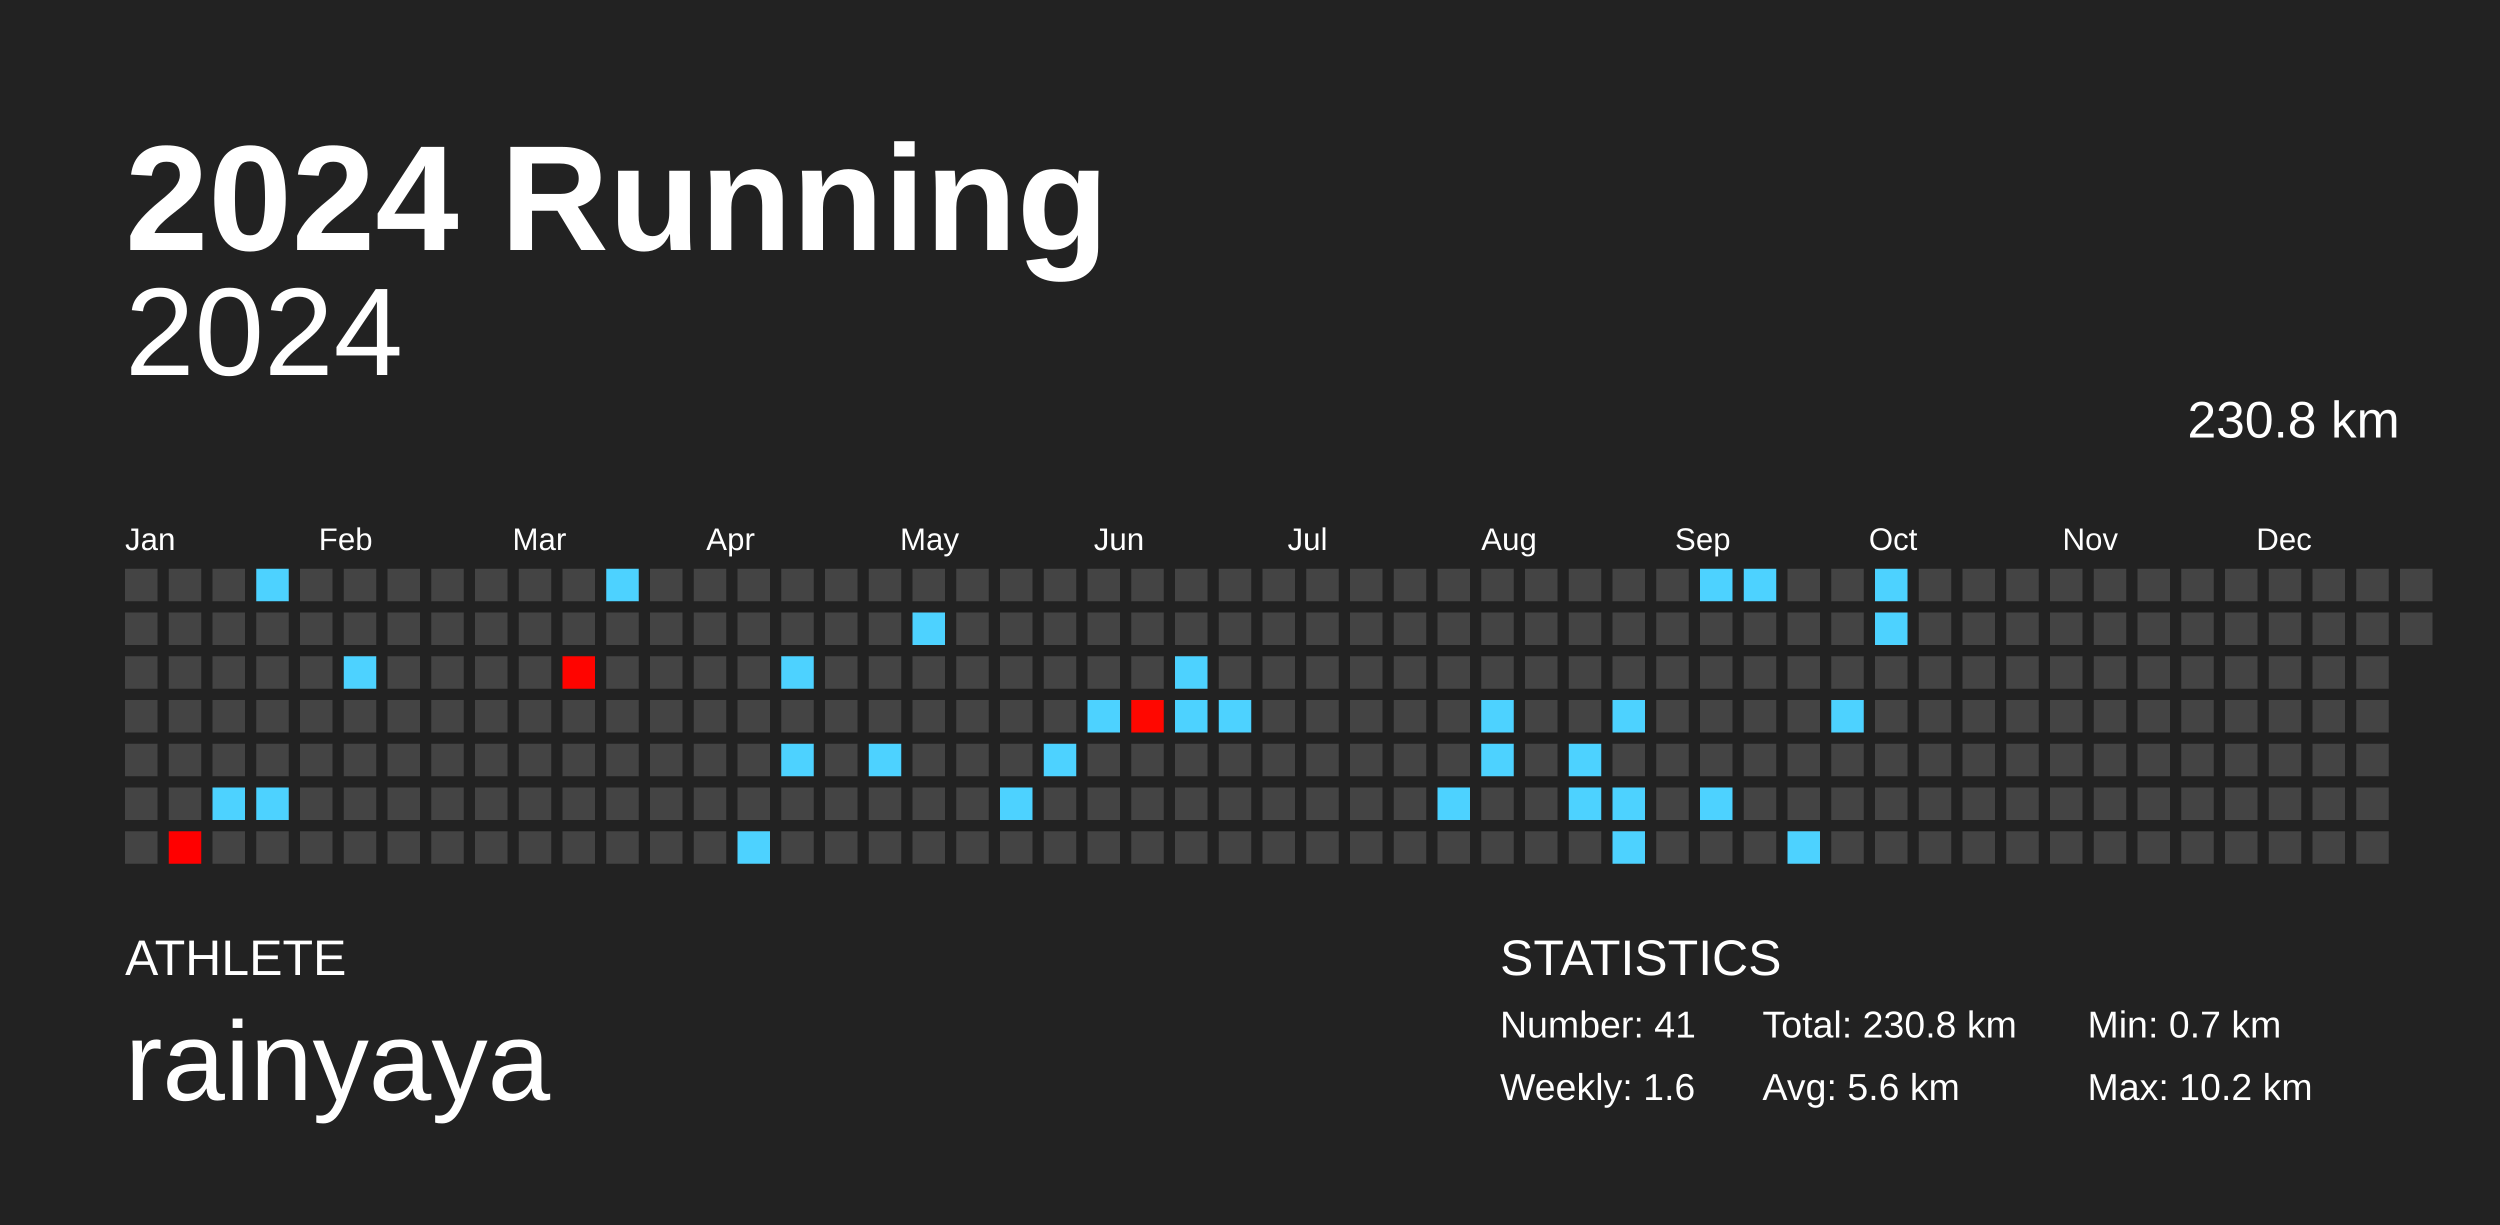
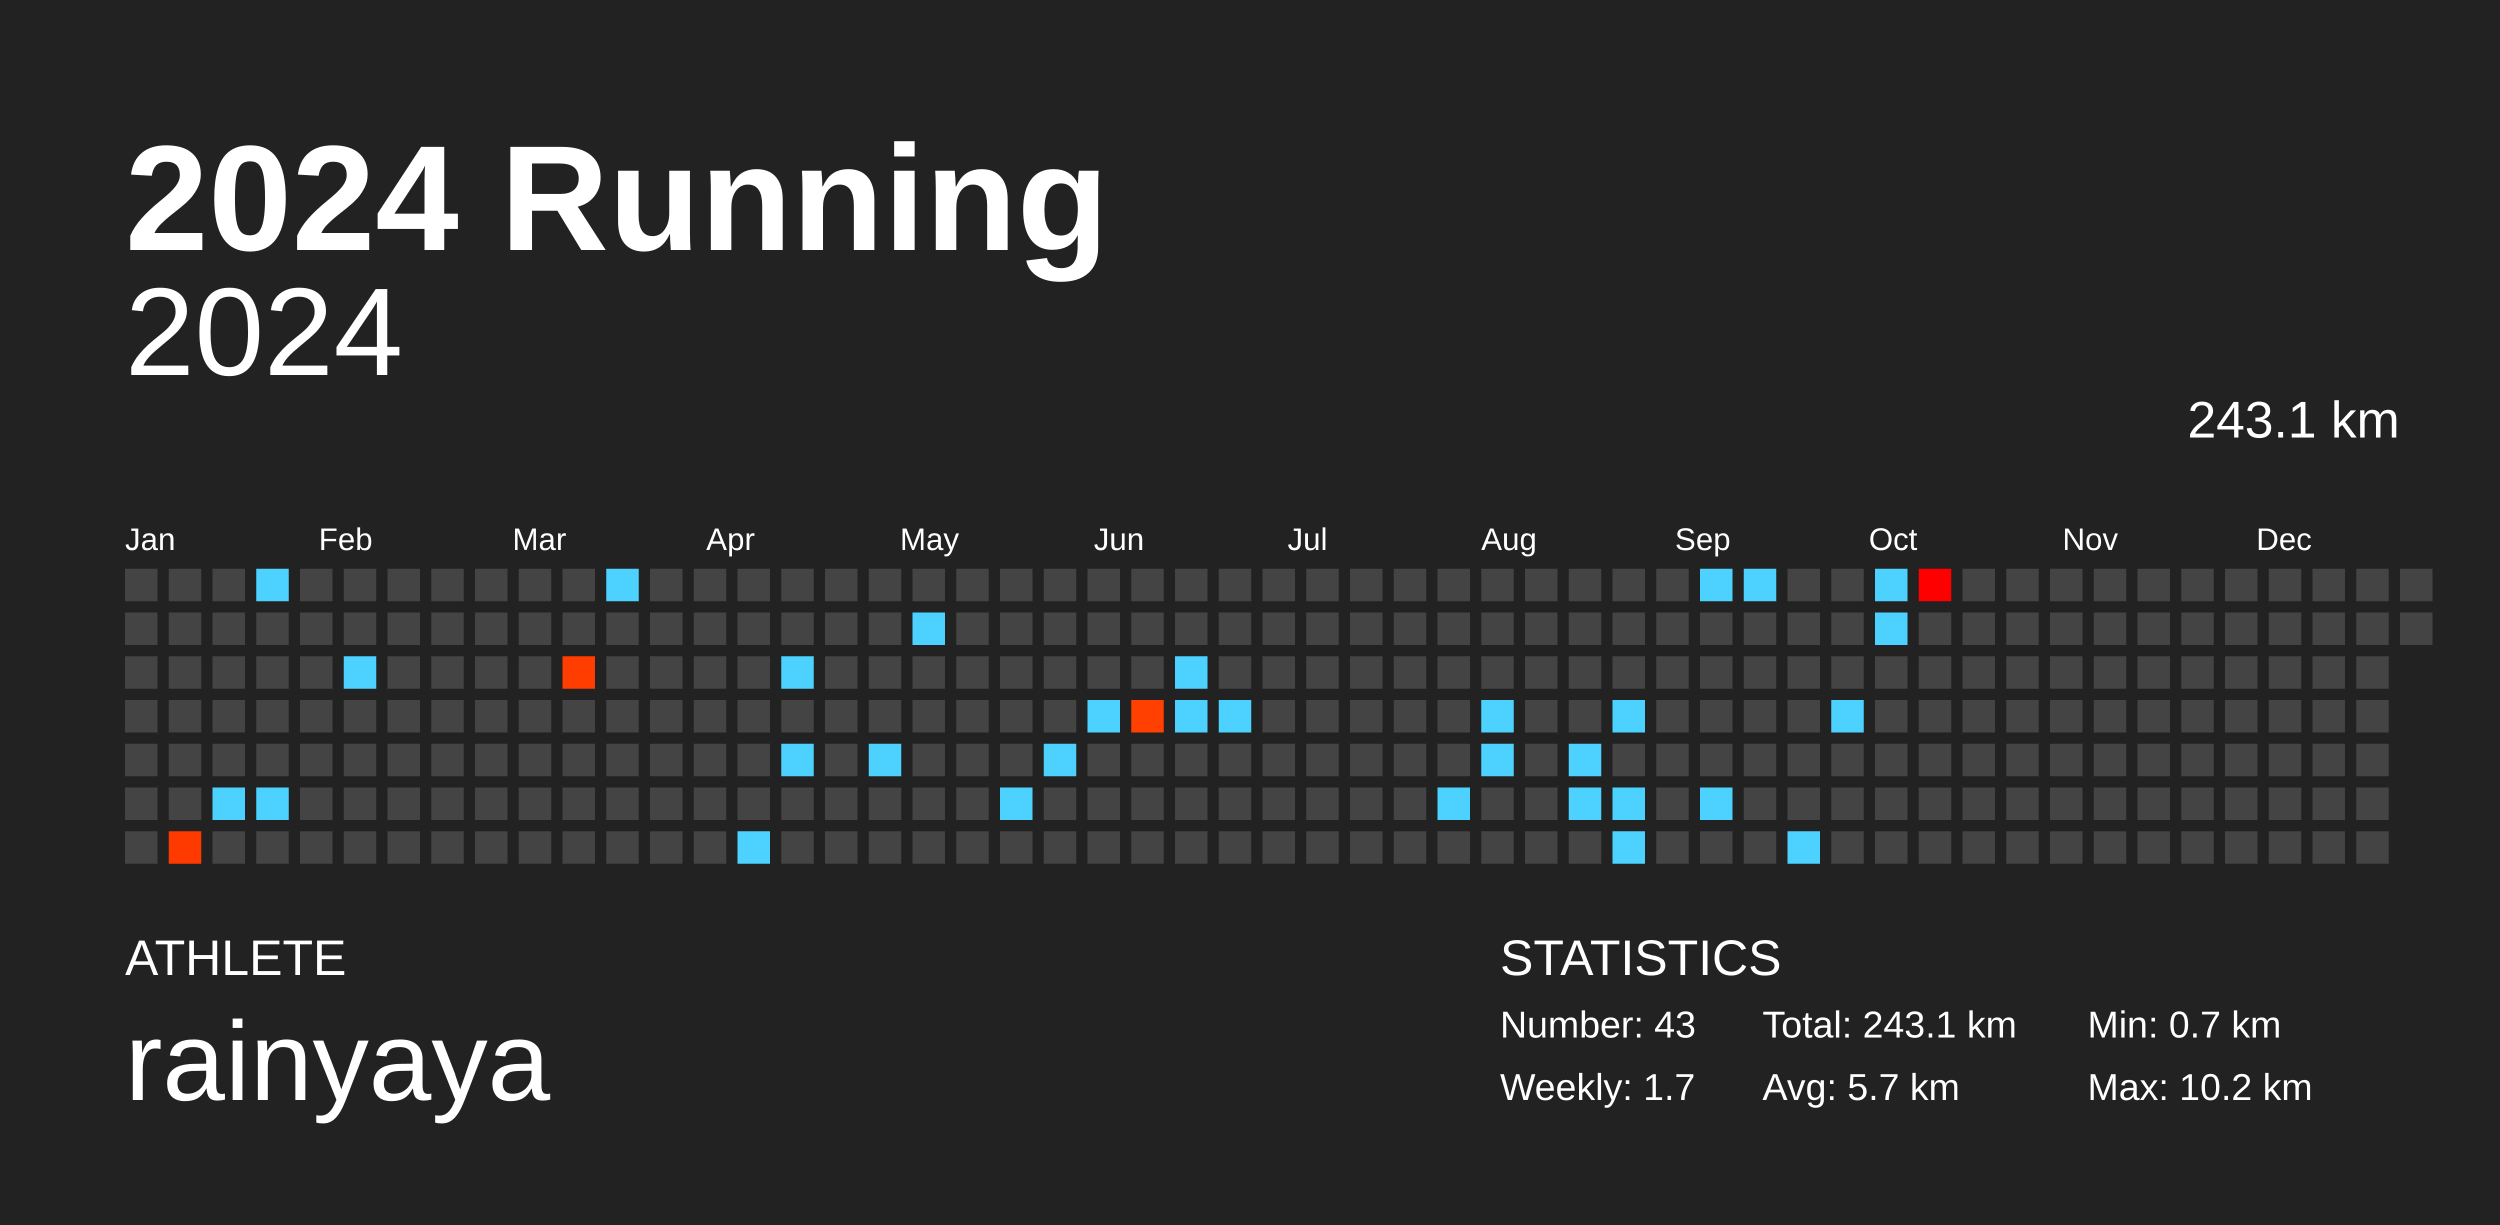
<svg xmlns="http://www.w3.org/2000/svg" baseProfile="full" height="98mm" version="1.1" viewBox="0,0,200,98" width="200mm">
  <defs />
  <rect fill="#222222" height="98" width="200" x="0" y="0" />
  <text fill="#FFFFFF" style="font-size:12px; font-family:Arial; font-weight:bold;" x="10" y="20">2024 Running</text>
  <text fill="#FFFFFF" style="font-size:4px; font-family:Arial" x="10" y="78">ATHLETE</text>
  <text fill="#FFFFFF" style="font-size:9px; font-family:Arial" x="10" y="88">rainyaya</text>
  <text fill="#FFFFFF" style="font-size:4px; font-family:Arial" x="120" y="78">STATISTICS</text>
-   <text fill="#FFFFFF" style="font-size:3px; font-family:Arial" x="120" y="83">Number: 41</text>
-   <text fill="#FFFFFF" style="font-size:3px; font-family:Arial" x="120" y="88">Weekly: 1.6</text>
-   <text fill="#FFFFFF" style="font-size:3px; font-family:Arial" x="141" y="83">Total: 230.8 km</text>
-   <text fill="#FFFFFF" style="font-size:3px; font-family:Arial" x="141" y="88">Avg: 5.6 km</text>
+   <text fill="#FFFFFF" style="font-size:3px; font-family:Arial" x="120" y="83">Number: 43</text>
+   <text fill="#FFFFFF" style="font-size:3px; font-family:Arial" x="120" y="88">Weekly: 1.7</text>
+   <text fill="#FFFFFF" style="font-size:3px; font-family:Arial" x="141" y="83">Total: 243.1 km</text>
+   <text fill="#FFFFFF" style="font-size:3px; font-family:Arial" x="141" y="88">Avg: 5.7 km</text>
  <text fill="#FFFFFF" style="font-size:3px; font-family:Arial" x="167" y="83">Min: 0.7 km</text>
  <text fill="#FFFFFF" style="font-size:3px; font-family:Arial" x="167" y="88">Max: 10.2 km</text>
  <text alignment-baseline="hanging" fill="#FFFFFF" style="font-size:10.0px; font-family:Arial;" x="10" y="30">2024</text>
-   <text alignment-baseline="hanging" fill="#FFFFFF" style="font-size:4.125px; font-family:Arial;" x="175" y="35">230.8 km</text>
+   <text alignment-baseline="hanging" fill="#FFFFFF" style="font-size:4.125px; font-family:Arial;" x="175" y="35">243.1 km</text>
  <text fill="#FFFFFF" style="font-size:2.5px; font-family:Arial" x="10.0" y="44">Jan</text>
  <text fill="#FFFFFF" style="font-size:2.5px; font-family:Arial" x="25.5" y="44">Feb</text>
  <text fill="#FFFFFF" style="font-size:2.5px; font-family:Arial" x="41.0" y="44">Mar</text>
  <text fill="#FFFFFF" style="font-size:2.5px; font-family:Arial" x="56.5" y="44">Apr</text>
  <text fill="#FFFFFF" style="font-size:2.5px; font-family:Arial" x="72.0" y="44">May</text>
  <text fill="#FFFFFF" style="font-size:2.5px; font-family:Arial" x="87.5" y="44">Jun</text>
  <text fill="#FFFFFF" style="font-size:2.5px; font-family:Arial" x="103.0" y="44">Jul</text>
  <text fill="#FFFFFF" style="font-size:2.5px; font-family:Arial" x="118.5" y="44">Aug</text>
  <text fill="#FFFFFF" style="font-size:2.5px; font-family:Arial" x="134.0" y="44">Sep</text>
  <text fill="#FFFFFF" style="font-size:2.5px; font-family:Arial" x="149.5" y="44">Oct</text>
  <text fill="#FFFFFF" style="font-size:2.5px; font-family:Arial" x="165.0" y="44">Nov</text>
  <text fill="#FFFFFF" style="font-size:2.5px; font-family:Arial" x="180.5" y="44">Dec</text>
  <rect fill="#444444" height="2.6" width="2.6" x="10.0" y="45.5" />
  <rect fill="#444444" height="2.6" width="2.6" x="10.0" y="49.0" />
  <rect fill="#444444" height="2.6" width="2.6" x="10.0" y="52.5" />
  <rect fill="#444444" height="2.6" width="2.6" x="10.0" y="56.0" />
  <rect fill="#444444" height="2.6" width="2.6" x="10.0" y="59.5" />
  <rect fill="#444444" height="2.6" width="2.6" x="10.0" y="63.0" />
  <rect fill="#444444" height="2.6" width="2.6" x="10.0" y="66.5" />
  <rect fill="#444444" height="2.6" width="2.6" x="13.5" y="45.5" />
  <rect fill="#444444" height="2.6" width="2.6" x="13.5" y="49.0" />
  <rect fill="#444444" height="2.6" width="2.6" x="13.5" y="52.5" />
  <rect fill="#444444" height="2.6" width="2.6" x="13.5" y="56.0" />
  <rect fill="#444444" height="2.6" width="2.6" x="13.5" y="59.5" />
  <rect fill="#444444" height="2.6" width="2.6" x="13.5" y="63.0" />
-   <rect fill="#ff0000" height="2.6" width="2.6" x="13.5" y="66.5" />
+   <rect fill="#ff3a00" height="2.6" width="2.6" x="13.5" y="66.5" />
  <rect fill="#444444" height="2.6" width="2.6" x="17.0" y="45.5" />
  <rect fill="#444444" height="2.6" width="2.6" x="17.0" y="49.0" />
  <rect fill="#444444" height="2.6" width="2.6" x="17.0" y="52.5" />
  <rect fill="#444444" height="2.6" width="2.6" x="17.0" y="56.0" />
  <rect fill="#444444" height="2.6" width="2.6" x="17.0" y="59.5" />
  <rect fill="#4dd2ff" height="2.6" width="2.6" x="17.0" y="63.0" />
  <rect fill="#444444" height="2.6" width="2.6" x="17.0" y="66.5" />
  <rect fill="#4dd2ff" height="2.6" width="2.6" x="20.5" y="45.5" />
  <rect fill="#444444" height="2.6" width="2.6" x="20.5" y="49.0" />
  <rect fill="#444444" height="2.6" width="2.6" x="20.5" y="52.5" />
  <rect fill="#444444" height="2.6" width="2.6" x="20.5" y="56.0" />
  <rect fill="#444444" height="2.6" width="2.6" x="20.5" y="59.5" />
  <rect fill="#4dd2ff" height="2.6" width="2.6" x="20.5" y="63.0" />
  <rect fill="#444444" height="2.6" width="2.6" x="20.5" y="66.5" />
  <rect fill="#444444" height="2.6" width="2.6" x="24.0" y="45.5" />
  <rect fill="#444444" height="2.6" width="2.6" x="24.0" y="49.0" />
  <rect fill="#444444" height="2.6" width="2.6" x="24.0" y="52.5" />
  <rect fill="#444444" height="2.6" width="2.6" x="24.0" y="56.0" />
  <rect fill="#444444" height="2.6" width="2.6" x="24.0" y="59.5" />
  <rect fill="#444444" height="2.6" width="2.6" x="24.0" y="63.0" />
  <rect fill="#444444" height="2.6" width="2.6" x="24.0" y="66.5" />
  <rect fill="#444444" height="2.6" width="2.6" x="27.5" y="45.5" />
  <rect fill="#444444" height="2.6" width="2.6" x="27.5" y="49.0" />
  <rect fill="#4dd2ff" height="2.6" width="2.6" x="27.5" y="52.5" />
  <rect fill="#444444" height="2.6" width="2.6" x="27.5" y="56.0" />
  <rect fill="#444444" height="2.6" width="2.6" x="27.5" y="59.5" />
  <rect fill="#444444" height="2.6" width="2.6" x="27.5" y="63.0" />
  <rect fill="#444444" height="2.6" width="2.6" x="27.5" y="66.5" />
  <rect fill="#444444" height="2.6" width="2.6" x="31.0" y="45.5" />
  <rect fill="#444444" height="2.6" width="2.6" x="31.0" y="49.0" />
  <rect fill="#444444" height="2.6" width="2.6" x="31.0" y="52.5" />
  <rect fill="#444444" height="2.6" width="2.6" x="31.0" y="56.0" />
  <rect fill="#444444" height="2.6" width="2.6" x="31.0" y="59.5" />
  <rect fill="#444444" height="2.6" width="2.6" x="31.0" y="63.0" />
  <rect fill="#444444" height="2.6" width="2.6" x="31.0" y="66.5" />
  <rect fill="#444444" height="2.6" width="2.6" x="34.5" y="45.5" />
  <rect fill="#444444" height="2.6" width="2.6" x="34.5" y="49.0" />
  <rect fill="#444444" height="2.6" width="2.6" x="34.5" y="52.5" />
  <rect fill="#444444" height="2.6" width="2.6" x="34.5" y="56.0" />
  <rect fill="#444444" height="2.6" width="2.6" x="34.5" y="59.5" />
  <rect fill="#444444" height="2.6" width="2.6" x="34.5" y="63.0" />
  <rect fill="#444444" height="2.6" width="2.6" x="34.5" y="66.5" />
  <rect fill="#444444" height="2.6" width="2.6" x="38.0" y="45.5" />
  <rect fill="#444444" height="2.6" width="2.6" x="38.0" y="49.0" />
  <rect fill="#444444" height="2.6" width="2.6" x="38.0" y="52.5" />
  <rect fill="#444444" height="2.6" width="2.6" x="38.0" y="56.0" />
  <rect fill="#444444" height="2.6" width="2.6" x="38.0" y="59.5" />
  <rect fill="#444444" height="2.6" width="2.6" x="38.0" y="63.0" />
  <rect fill="#444444" height="2.6" width="2.6" x="38.0" y="66.5" />
  <rect fill="#444444" height="2.6" width="2.6" x="41.5" y="45.5" />
  <rect fill="#444444" height="2.6" width="2.6" x="41.5" y="49.0" />
  <rect fill="#444444" height="2.6" width="2.6" x="41.5" y="52.5" />
  <rect fill="#444444" height="2.6" width="2.6" x="41.5" y="56.0" />
  <rect fill="#444444" height="2.6" width="2.6" x="41.5" y="59.5" />
  <rect fill="#444444" height="2.6" width="2.6" x="41.5" y="63.0" />
  <rect fill="#444444" height="2.6" width="2.6" x="41.5" y="66.5" />
  <rect fill="#444444" height="2.6" width="2.6" x="45.0" y="45.5" />
  <rect fill="#444444" height="2.6" width="2.6" x="45.0" y="49.0" />
-   <rect fill="#ff0400" height="2.6" width="2.6" x="45.0" y="52.5" />
+   <rect fill="#ff3d00" height="2.6" width="2.6" x="45.0" y="52.5" />
  <rect fill="#444444" height="2.6" width="2.6" x="45.0" y="56.0" />
  <rect fill="#444444" height="2.6" width="2.6" x="45.0" y="59.5" />
  <rect fill="#444444" height="2.6" width="2.6" x="45.0" y="63.0" />
  <rect fill="#444444" height="2.6" width="2.6" x="45.0" y="66.5" />
  <rect fill="#4dd2ff" height="2.6" width="2.6" x="48.5" y="45.5" />
  <rect fill="#444444" height="2.6" width="2.6" x="48.5" y="49.0" />
  <rect fill="#444444" height="2.6" width="2.6" x="48.5" y="52.5" />
  <rect fill="#444444" height="2.6" width="2.6" x="48.5" y="56.0" />
  <rect fill="#444444" height="2.6" width="2.6" x="48.5" y="59.5" />
  <rect fill="#444444" height="2.6" width="2.6" x="48.5" y="63.0" />
  <rect fill="#444444" height="2.6" width="2.6" x="48.5" y="66.5" />
  <rect fill="#444444" height="2.6" width="2.6" x="52.0" y="45.5" />
  <rect fill="#444444" height="2.6" width="2.6" x="52.0" y="49.0" />
  <rect fill="#444444" height="2.6" width="2.6" x="52.0" y="52.5" />
  <rect fill="#444444" height="2.6" width="2.6" x="52.0" y="56.0" />
  <rect fill="#444444" height="2.6" width="2.6" x="52.0" y="59.5" />
  <rect fill="#444444" height="2.6" width="2.6" x="52.0" y="63.0" />
  <rect fill="#444444" height="2.6" width="2.6" x="52.0" y="66.5" />
  <rect fill="#444444" height="2.6" width="2.6" x="55.5" y="45.5" />
  <rect fill="#444444" height="2.6" width="2.6" x="55.5" y="49.0" />
  <rect fill="#444444" height="2.6" width="2.6" x="55.5" y="52.5" />
  <rect fill="#444444" height="2.6" width="2.6" x="55.5" y="56.0" />
  <rect fill="#444444" height="2.6" width="2.6" x="55.5" y="59.5" />
  <rect fill="#444444" height="2.6" width="2.6" x="55.5" y="63.0" />
  <rect fill="#444444" height="2.6" width="2.6" x="55.5" y="66.5" />
  <rect fill="#444444" height="2.6" width="2.6" x="59.0" y="45.5" />
  <rect fill="#444444" height="2.6" width="2.6" x="59.0" y="49.0" />
  <rect fill="#444444" height="2.6" width="2.6" x="59.0" y="52.5" />
  <rect fill="#444444" height="2.6" width="2.6" x="59.0" y="56.0" />
  <rect fill="#444444" height="2.6" width="2.6" x="59.0" y="59.5" />
  <rect fill="#444444" height="2.6" width="2.6" x="59.0" y="63.0" />
  <rect fill="#4dd2ff" height="2.6" width="2.6" x="59.0" y="66.5" />
  <rect fill="#444444" height="2.6" width="2.6" x="62.5" y="45.5" />
  <rect fill="#444444" height="2.6" width="2.6" x="62.5" y="49.0" />
  <rect fill="#4dd2ff" height="2.6" width="2.6" x="62.5" y="52.5" />
  <rect fill="#444444" height="2.6" width="2.6" x="62.5" y="56.0" />
  <rect fill="#4dd2ff" height="2.6" width="2.6" x="62.5" y="59.5" />
  <rect fill="#444444" height="2.6" width="2.6" x="62.5" y="63.0" />
  <rect fill="#444444" height="2.6" width="2.6" x="62.5" y="66.5" />
  <rect fill="#444444" height="2.6" width="2.6" x="66.0" y="45.5" />
  <rect fill="#444444" height="2.6" width="2.6" x="66.0" y="49.0" />
  <rect fill="#444444" height="2.6" width="2.6" x="66.0" y="52.5" />
  <rect fill="#444444" height="2.6" width="2.6" x="66.0" y="56.0" />
  <rect fill="#444444" height="2.6" width="2.6" x="66.0" y="59.5" />
  <rect fill="#444444" height="2.6" width="2.6" x="66.0" y="63.0" />
  <rect fill="#444444" height="2.6" width="2.6" x="66.0" y="66.5" />
  <rect fill="#444444" height="2.6" width="2.6" x="69.5" y="45.5" />
  <rect fill="#444444" height="2.6" width="2.6" x="69.5" y="49.0" />
  <rect fill="#444444" height="2.6" width="2.6" x="69.5" y="52.5" />
  <rect fill="#444444" height="2.6" width="2.6" x="69.5" y="56.0" />
  <rect fill="#4dd2ff" height="2.6" width="2.6" x="69.5" y="59.5" />
  <rect fill="#444444" height="2.6" width="2.6" x="69.5" y="63.0" />
  <rect fill="#444444" height="2.6" width="2.6" x="69.5" y="66.5" />
  <rect fill="#444444" height="2.6" width="2.6" x="73.0" y="45.5" />
  <rect fill="#4dd2ff" height="2.6" width="2.6" x="73.0" y="49.0" />
  <rect fill="#444444" height="2.6" width="2.6" x="73.0" y="52.5" />
  <rect fill="#444444" height="2.6" width="2.6" x="73.0" y="56.0" />
  <rect fill="#444444" height="2.6" width="2.6" x="73.0" y="59.5" />
  <rect fill="#444444" height="2.6" width="2.6" x="73.0" y="63.0" />
  <rect fill="#444444" height="2.6" width="2.6" x="73.0" y="66.5" />
  <rect fill="#444444" height="2.6" width="2.6" x="76.5" y="45.5" />
  <rect fill="#444444" height="2.6" width="2.6" x="76.5" y="49.0" />
  <rect fill="#444444" height="2.6" width="2.6" x="76.5" y="52.5" />
  <rect fill="#444444" height="2.6" width="2.6" x="76.5" y="56.0" />
  <rect fill="#444444" height="2.6" width="2.6" x="76.5" y="59.5" />
  <rect fill="#444444" height="2.6" width="2.6" x="76.5" y="63.0" />
  <rect fill="#444444" height="2.6" width="2.6" x="76.5" y="66.5" />
  <rect fill="#444444" height="2.6" width="2.6" x="80.0" y="45.5" />
  <rect fill="#444444" height="2.6" width="2.6" x="80.0" y="49.0" />
  <rect fill="#444444" height="2.6" width="2.6" x="80.0" y="52.5" />
  <rect fill="#444444" height="2.6" width="2.6" x="80.0" y="56.0" />
  <rect fill="#444444" height="2.6" width="2.6" x="80.0" y="59.5" />
  <rect fill="#4dd2ff" height="2.6" width="2.6" x="80.0" y="63.0" />
  <rect fill="#444444" height="2.6" width="2.6" x="80.0" y="66.5" />
  <rect fill="#444444" height="2.6" width="2.6" x="83.5" y="45.5" />
  <rect fill="#444444" height="2.6" width="2.6" x="83.5" y="49.0" />
  <rect fill="#444444" height="2.6" width="2.6" x="83.5" y="52.5" />
  <rect fill="#444444" height="2.6" width="2.6" x="83.5" y="56.0" />
  <rect fill="#4dd2ff" height="2.6" width="2.6" x="83.5" y="59.5" />
  <rect fill="#444444" height="2.6" width="2.6" x="83.5" y="63.0" />
  <rect fill="#444444" height="2.6" width="2.6" x="83.5" y="66.5" />
  <rect fill="#444444" height="2.6" width="2.6" x="87.0" y="45.5" />
  <rect fill="#444444" height="2.6" width="2.6" x="87.0" y="49.0" />
  <rect fill="#444444" height="2.6" width="2.6" x="87.0" y="52.5" />
  <rect fill="#4dd2ff" height="2.6" width="2.6" x="87.0" y="56.0" />
  <rect fill="#444444" height="2.6" width="2.6" x="87.0" y="59.5" />
  <rect fill="#444444" height="2.6" width="2.6" x="87.0" y="63.0" />
  <rect fill="#444444" height="2.6" width="2.6" x="87.0" y="66.5" />
  <rect fill="#444444" height="2.6" width="2.6" x="90.5" y="45.5" />
  <rect fill="#444444" height="2.6" width="2.6" x="90.5" y="49.0" />
  <rect fill="#444444" height="2.6" width="2.6" x="90.5" y="52.5" />
-   <rect fill="#ff0700" height="2.6" width="2.6" x="90.5" y="56.0" />
+   <rect fill="#ff4000" height="2.6" width="2.6" x="90.5" y="56.0" />
  <rect fill="#444444" height="2.6" width="2.6" x="90.5" y="59.5" />
  <rect fill="#444444" height="2.6" width="2.6" x="90.5" y="63.0" />
  <rect fill="#444444" height="2.6" width="2.6" x="90.5" y="66.5" />
  <rect fill="#444444" height="2.6" width="2.6" x="94.0" y="45.5" />
  <rect fill="#444444" height="2.6" width="2.6" x="94.0" y="49.0" />
  <rect fill="#4dd2ff" height="2.6" width="2.6" x="94.0" y="52.5" />
  <rect fill="#4dd2ff" height="2.6" width="2.6" x="94.0" y="56.0" />
  <rect fill="#444444" height="2.6" width="2.6" x="94.0" y="59.5" />
  <rect fill="#444444" height="2.6" width="2.6" x="94.0" y="63.0" />
  <rect fill="#444444" height="2.6" width="2.6" x="94.0" y="66.5" />
  <rect fill="#444444" height="2.6" width="2.6" x="97.5" y="45.5" />
  <rect fill="#444444" height="2.6" width="2.6" x="97.5" y="49.0" />
  <rect fill="#444444" height="2.6" width="2.6" x="97.5" y="52.5" />
  <rect fill="#4dd2ff" height="2.6" width="2.6" x="97.5" y="56.0" />
  <rect fill="#444444" height="2.6" width="2.6" x="97.5" y="59.5" />
  <rect fill="#444444" height="2.6" width="2.6" x="97.5" y="63.0" />
  <rect fill="#444444" height="2.6" width="2.6" x="97.5" y="66.5" />
  <rect fill="#444444" height="2.6" width="2.6" x="101.0" y="45.5" />
  <rect fill="#444444" height="2.6" width="2.6" x="101.0" y="49.0" />
  <rect fill="#444444" height="2.6" width="2.6" x="101.0" y="52.5" />
  <rect fill="#444444" height="2.6" width="2.6" x="101.0" y="56.0" />
  <rect fill="#444444" height="2.6" width="2.6" x="101.0" y="59.5" />
  <rect fill="#444444" height="2.6" width="2.6" x="101.0" y="63.0" />
  <rect fill="#444444" height="2.6" width="2.6" x="101.0" y="66.5" />
  <rect fill="#444444" height="2.6" width="2.6" x="104.5" y="45.5" />
  <rect fill="#444444" height="2.6" width="2.6" x="104.5" y="49.0" />
  <rect fill="#444444" height="2.6" width="2.6" x="104.5" y="52.5" />
  <rect fill="#444444" height="2.6" width="2.6" x="104.5" y="56.0" />
  <rect fill="#444444" height="2.6" width="2.6" x="104.5" y="59.5" />
  <rect fill="#444444" height="2.6" width="2.6" x="104.5" y="63.0" />
  <rect fill="#444444" height="2.6" width="2.6" x="104.5" y="66.5" />
  <rect fill="#444444" height="2.6" width="2.6" x="108.0" y="45.5" />
  <rect fill="#444444" height="2.6" width="2.6" x="108.0" y="49.0" />
  <rect fill="#444444" height="2.6" width="2.6" x="108.0" y="52.5" />
  <rect fill="#444444" height="2.6" width="2.6" x="108.0" y="56.0" />
  <rect fill="#444444" height="2.6" width="2.6" x="108.0" y="59.5" />
  <rect fill="#444444" height="2.6" width="2.6" x="108.0" y="63.0" />
  <rect fill="#444444" height="2.6" width="2.6" x="108.0" y="66.5" />
  <rect fill="#444444" height="2.6" width="2.6" x="111.5" y="45.5" />
  <rect fill="#444444" height="2.6" width="2.6" x="111.5" y="49.0" />
  <rect fill="#444444" height="2.6" width="2.6" x="111.5" y="52.5" />
  <rect fill="#444444" height="2.6" width="2.6" x="111.5" y="56.0" />
  <rect fill="#444444" height="2.6" width="2.6" x="111.5" y="59.5" />
  <rect fill="#444444" height="2.6" width="2.6" x="111.5" y="63.0" />
  <rect fill="#444444" height="2.6" width="2.6" x="111.5" y="66.5" />
  <rect fill="#444444" height="2.6" width="2.6" x="115.0" y="45.5" />
  <rect fill="#444444" height="2.6" width="2.6" x="115.0" y="49.0" />
  <rect fill="#444444" height="2.6" width="2.6" x="115.0" y="52.5" />
  <rect fill="#444444" height="2.6" width="2.6" x="115.0" y="56.0" />
  <rect fill="#444444" height="2.6" width="2.6" x="115.0" y="59.5" />
  <rect fill="#4dd2ff" height="2.6" width="2.6" x="115.0" y="63.0" />
  <rect fill="#444444" height="2.6" width="2.6" x="115.0" y="66.5" />
  <rect fill="#444444" height="2.6" width="2.6" x="118.5" y="45.5" />
  <rect fill="#444444" height="2.6" width="2.6" x="118.5" y="49.0" />
  <rect fill="#444444" height="2.6" width="2.6" x="118.5" y="52.5" />
  <rect fill="#4dd2ff" height="2.6" width="2.6" x="118.5" y="56.0" />
  <rect fill="#4dd2ff" height="2.6" width="2.6" x="118.5" y="59.5" />
  <rect fill="#444444" height="2.6" width="2.6" x="118.5" y="63.0" />
  <rect fill="#444444" height="2.6" width="2.6" x="118.5" y="66.5" />
  <rect fill="#444444" height="2.6" width="2.6" x="122.0" y="45.5" />
  <rect fill="#444444" height="2.6" width="2.6" x="122.0" y="49.0" />
  <rect fill="#444444" height="2.6" width="2.6" x="122.0" y="52.5" />
  <rect fill="#444444" height="2.6" width="2.6" x="122.0" y="56.0" />
  <rect fill="#444444" height="2.6" width="2.6" x="122.0" y="59.5" />
  <rect fill="#444444" height="2.6" width="2.6" x="122.0" y="63.0" />
  <rect fill="#444444" height="2.6" width="2.6" x="122.0" y="66.5" />
  <rect fill="#444444" height="2.6" width="2.6" x="125.5" y="45.5" />
  <rect fill="#444444" height="2.6" width="2.6" x="125.5" y="49.0" />
  <rect fill="#444444" height="2.6" width="2.6" x="125.5" y="52.5" />
  <rect fill="#444444" height="2.6" width="2.6" x="125.5" y="56.0" />
  <rect fill="#4dd2ff" height="2.6" width="2.6" x="125.5" y="59.5" />
  <rect fill="#4dd2ff" height="2.6" width="2.6" x="125.5" y="63.0" />
  <rect fill="#444444" height="2.6" width="2.6" x="125.5" y="66.5" />
  <rect fill="#444444" height="2.6" width="2.6" x="129.0" y="45.5" />
  <rect fill="#444444" height="2.6" width="2.6" x="129.0" y="49.0" />
  <rect fill="#444444" height="2.6" width="2.6" x="129.0" y="52.5" />
  <rect fill="#4dd2ff" height="2.6" width="2.6" x="129.0" y="56.0" />
  <rect fill="#444444" height="2.6" width="2.6" x="129.0" y="59.5" />
  <rect fill="#4dd2ff" height="2.6" width="2.6" x="129.0" y="63.0" />
  <rect fill="#4dd2ff" height="2.6" width="2.6" x="129.0" y="66.5" />
  <rect fill="#444444" height="2.6" width="2.6" x="132.5" y="45.5" />
  <rect fill="#444444" height="2.6" width="2.6" x="132.5" y="49.0" />
  <rect fill="#444444" height="2.6" width="2.6" x="132.5" y="52.5" />
  <rect fill="#444444" height="2.6" width="2.6" x="132.5" y="56.0" />
  <rect fill="#444444" height="2.6" width="2.6" x="132.5" y="59.5" />
  <rect fill="#444444" height="2.6" width="2.6" x="132.5" y="63.0" />
  <rect fill="#444444" height="2.6" width="2.6" x="132.5" y="66.5" />
  <rect fill="#4dd2ff" height="2.6" width="2.6" x="136.0" y="45.5" />
  <rect fill="#444444" height="2.6" width="2.6" x="136.0" y="49.0" />
  <rect fill="#444444" height="2.6" width="2.6" x="136.0" y="52.5" />
  <rect fill="#444444" height="2.6" width="2.6" x="136.0" y="56.0" />
  <rect fill="#444444" height="2.6" width="2.6" x="136.0" y="59.5" />
  <rect fill="#4dd2ff" height="2.6" width="2.6" x="136.0" y="63.0" />
  <rect fill="#444444" height="2.6" width="2.6" x="136.0" y="66.5" />
  <rect fill="#4dd2ff" height="2.6" width="2.6" x="139.5" y="45.5" />
  <rect fill="#444444" height="2.6" width="2.6" x="139.5" y="49.0" />
  <rect fill="#444444" height="2.6" width="2.6" x="139.5" y="52.5" />
  <rect fill="#444444" height="2.6" width="2.6" x="139.5" y="56.0" />
  <rect fill="#444444" height="2.6" width="2.6" x="139.5" y="59.5" />
  <rect fill="#444444" height="2.6" width="2.6" x="139.5" y="63.0" />
  <rect fill="#444444" height="2.6" width="2.6" x="139.5" y="66.5" />
  <rect fill="#444444" height="2.6" width="2.6" x="143.0" y="45.5" />
  <rect fill="#444444" height="2.6" width="2.6" x="143.0" y="49.0" />
  <rect fill="#444444" height="2.6" width="2.6" x="143.0" y="52.5" />
  <rect fill="#444444" height="2.6" width="2.6" x="143.0" y="56.0" />
  <rect fill="#444444" height="2.6" width="2.6" x="143.0" y="59.5" />
  <rect fill="#444444" height="2.6" width="2.6" x="143.0" y="63.0" />
  <rect fill="#4dd2ff" height="2.6" width="2.6" x="143.0" y="66.5" />
  <rect fill="#444444" height="2.6" width="2.6" x="146.5" y="45.5" />
  <rect fill="#444444" height="2.6" width="2.6" x="146.5" y="49.0" />
  <rect fill="#444444" height="2.6" width="2.6" x="146.5" y="52.5" />
  <rect fill="#4dd2ff" height="2.6" width="2.6" x="146.5" y="56.0" />
  <rect fill="#444444" height="2.6" width="2.6" x="146.5" y="59.5" />
  <rect fill="#444444" height="2.6" width="2.6" x="146.5" y="63.0" />
  <rect fill="#444444" height="2.6" width="2.6" x="146.5" y="66.5" />
  <rect fill="#4dd2ff" height="2.6" width="2.6" x="150.0" y="45.5" />
  <rect fill="#4dd2ff" height="2.6" width="2.6" x="150.0" y="49.0" />
  <rect fill="#444444" height="2.6" width="2.6" x="150.0" y="52.5" />
  <rect fill="#444444" height="2.6" width="2.6" x="150.0" y="56.0" />
  <rect fill="#444444" height="2.6" width="2.6" x="150.0" y="59.5" />
  <rect fill="#444444" height="2.6" width="2.6" x="150.0" y="63.0" />
  <rect fill="#444444" height="2.6" width="2.6" x="150.0" y="66.5" />
-   <rect fill="#444444" height="2.6" width="2.6" x="153.5" y="45.5" />
+   <rect fill="#ff0000" height="2.6" width="2.6" x="153.5" y="45.5" />
  <rect fill="#444444" height="2.6" width="2.6" x="153.5" y="49.0" />
  <rect fill="#444444" height="2.6" width="2.6" x="153.5" y="52.5" />
  <rect fill="#444444" height="2.6" width="2.6" x="153.5" y="56.0" />
  <rect fill="#444444" height="2.6" width="2.6" x="153.5" y="59.5" />
  <rect fill="#444444" height="2.6" width="2.6" x="153.5" y="63.0" />
  <rect fill="#444444" height="2.6" width="2.6" x="153.5" y="66.5" />
  <rect fill="#444444" height="2.6" width="2.6" x="157.0" y="45.5" />
  <rect fill="#444444" height="2.6" width="2.6" x="157.0" y="49.0" />
  <rect fill="#444444" height="2.6" width="2.6" x="157.0" y="52.5" />
  <rect fill="#444444" height="2.6" width="2.6" x="157.0" y="56.0" />
  <rect fill="#444444" height="2.6" width="2.6" x="157.0" y="59.5" />
  <rect fill="#444444" height="2.6" width="2.6" x="157.0" y="63.0" />
  <rect fill="#444444" height="2.6" width="2.6" x="157.0" y="66.5" />
  <rect fill="#444444" height="2.6" width="2.6" x="160.5" y="45.5" />
  <rect fill="#444444" height="2.6" width="2.6" x="160.5" y="49.0" />
  <rect fill="#444444" height="2.6" width="2.6" x="160.5" y="52.5" />
  <rect fill="#444444" height="2.6" width="2.6" x="160.5" y="56.0" />
  <rect fill="#444444" height="2.6" width="2.6" x="160.5" y="59.5" />
  <rect fill="#444444" height="2.6" width="2.6" x="160.5" y="63.0" />
  <rect fill="#444444" height="2.6" width="2.6" x="160.5" y="66.5" />
  <rect fill="#444444" height="2.6" width="2.6" x="164.0" y="45.5" />
  <rect fill="#444444" height="2.6" width="2.6" x="164.0" y="49.0" />
  <rect fill="#444444" height="2.6" width="2.6" x="164.0" y="52.5" />
  <rect fill="#444444" height="2.6" width="2.6" x="164.0" y="56.0" />
  <rect fill="#444444" height="2.6" width="2.6" x="164.0" y="59.5" />
  <rect fill="#444444" height="2.6" width="2.6" x="164.0" y="63.0" />
  <rect fill="#444444" height="2.6" width="2.6" x="164.0" y="66.5" />
  <rect fill="#444444" height="2.6" width="2.6" x="167.5" y="45.5" />
  <rect fill="#444444" height="2.6" width="2.6" x="167.5" y="49.0" />
  <rect fill="#444444" height="2.6" width="2.6" x="167.5" y="52.5" />
  <rect fill="#444444" height="2.6" width="2.6" x="167.5" y="56.0" />
  <rect fill="#444444" height="2.6" width="2.6" x="167.5" y="59.5" />
  <rect fill="#444444" height="2.6" width="2.6" x="167.5" y="63.0" />
  <rect fill="#444444" height="2.6" width="2.6" x="167.5" y="66.5" />
  <rect fill="#444444" height="2.6" width="2.6" x="171.0" y="45.5" />
  <rect fill="#444444" height="2.6" width="2.6" x="171.0" y="49.0" />
  <rect fill="#444444" height="2.6" width="2.6" x="171.0" y="52.5" />
  <rect fill="#444444" height="2.6" width="2.6" x="171.0" y="56.0" />
  <rect fill="#444444" height="2.6" width="2.6" x="171.0" y="59.5" />
  <rect fill="#444444" height="2.6" width="2.6" x="171.0" y="63.0" />
  <rect fill="#444444" height="2.6" width="2.6" x="171.0" y="66.5" />
  <rect fill="#444444" height="2.6" width="2.6" x="174.5" y="45.5" />
  <rect fill="#444444" height="2.6" width="2.6" x="174.5" y="49.0" />
  <rect fill="#444444" height="2.6" width="2.6" x="174.5" y="52.5" />
  <rect fill="#444444" height="2.6" width="2.6" x="174.5" y="56.0" />
  <rect fill="#444444" height="2.6" width="2.6" x="174.5" y="59.5" />
  <rect fill="#444444" height="2.6" width="2.6" x="174.5" y="63.0" />
  <rect fill="#444444" height="2.6" width="2.6" x="174.5" y="66.5" />
  <rect fill="#444444" height="2.6" width="2.6" x="178.0" y="45.5" />
  <rect fill="#444444" height="2.6" width="2.6" x="178.0" y="49.0" />
  <rect fill="#444444" height="2.6" width="2.6" x="178.0" y="52.5" />
  <rect fill="#444444" height="2.6" width="2.6" x="178.0" y="56.0" />
  <rect fill="#444444" height="2.6" width="2.6" x="178.0" y="59.5" />
  <rect fill="#444444" height="2.6" width="2.6" x="178.0" y="63.0" />
  <rect fill="#444444" height="2.6" width="2.6" x="178.0" y="66.5" />
  <rect fill="#444444" height="2.6" width="2.6" x="181.5" y="45.5" />
  <rect fill="#444444" height="2.6" width="2.6" x="181.5" y="49.0" />
  <rect fill="#444444" height="2.6" width="2.6" x="181.5" y="52.5" />
  <rect fill="#444444" height="2.6" width="2.6" x="181.5" y="56.0" />
  <rect fill="#444444" height="2.6" width="2.6" x="181.5" y="59.5" />
  <rect fill="#444444" height="2.6" width="2.6" x="181.5" y="63.0" />
  <rect fill="#444444" height="2.6" width="2.6" x="181.5" y="66.5" />
  <rect fill="#444444" height="2.6" width="2.6" x="185.0" y="45.5" />
  <rect fill="#444444" height="2.6" width="2.6" x="185.0" y="49.0" />
  <rect fill="#444444" height="2.6" width="2.6" x="185.0" y="52.5" />
  <rect fill="#444444" height="2.6" width="2.6" x="185.0" y="56.0" />
  <rect fill="#444444" height="2.6" width="2.6" x="185.0" y="59.5" />
  <rect fill="#444444" height="2.6" width="2.6" x="185.0" y="63.0" />
  <rect fill="#444444" height="2.6" width="2.6" x="185.0" y="66.5" />
  <rect fill="#444444" height="2.6" width="2.6" x="188.5" y="45.5" />
  <rect fill="#444444" height="2.6" width="2.6" x="188.5" y="49.0" />
  <rect fill="#444444" height="2.6" width="2.6" x="188.5" y="52.5" />
  <rect fill="#444444" height="2.6" width="2.6" x="188.5" y="56.0" />
  <rect fill="#444444" height="2.6" width="2.6" x="188.5" y="59.5" />
  <rect fill="#444444" height="2.6" width="2.6" x="188.5" y="63.0" />
  <rect fill="#444444" height="2.6" width="2.6" x="188.5" y="66.5" />
  <rect fill="#444444" height="2.6" width="2.6" x="192.0" y="45.5" />
  <rect fill="#444444" height="2.6" width="2.6" x="192.0" y="49.0" />
</svg>
